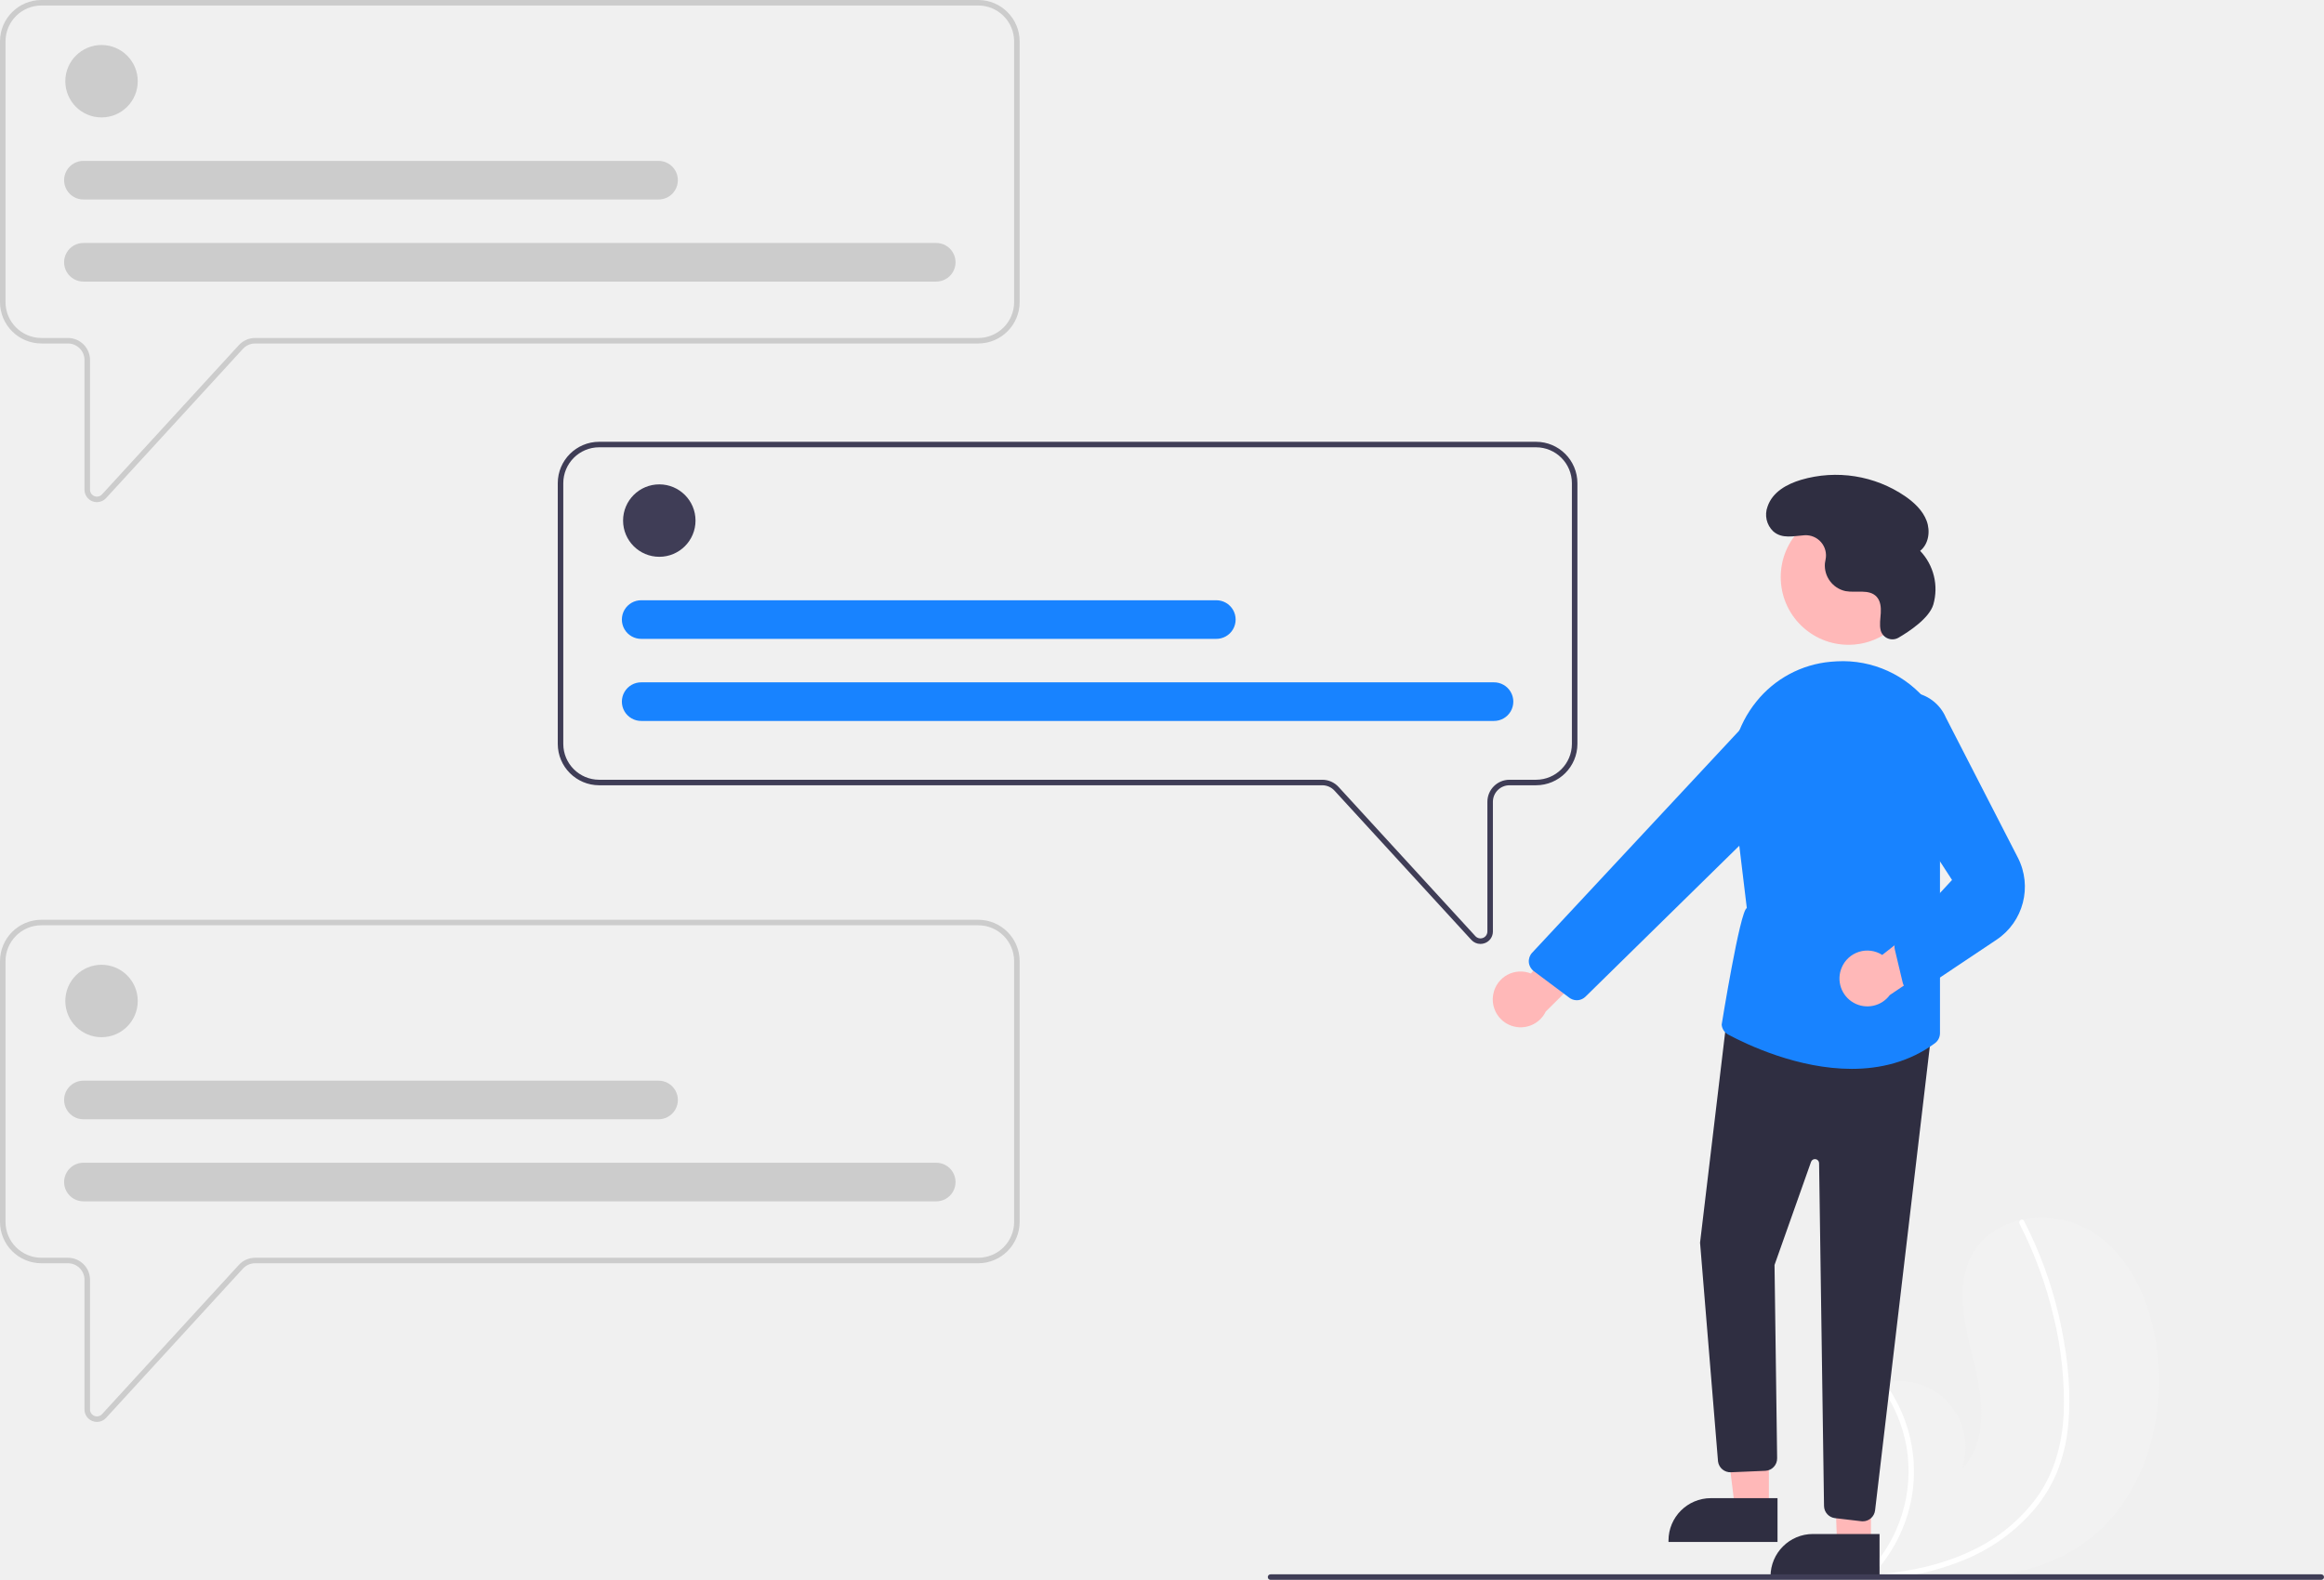
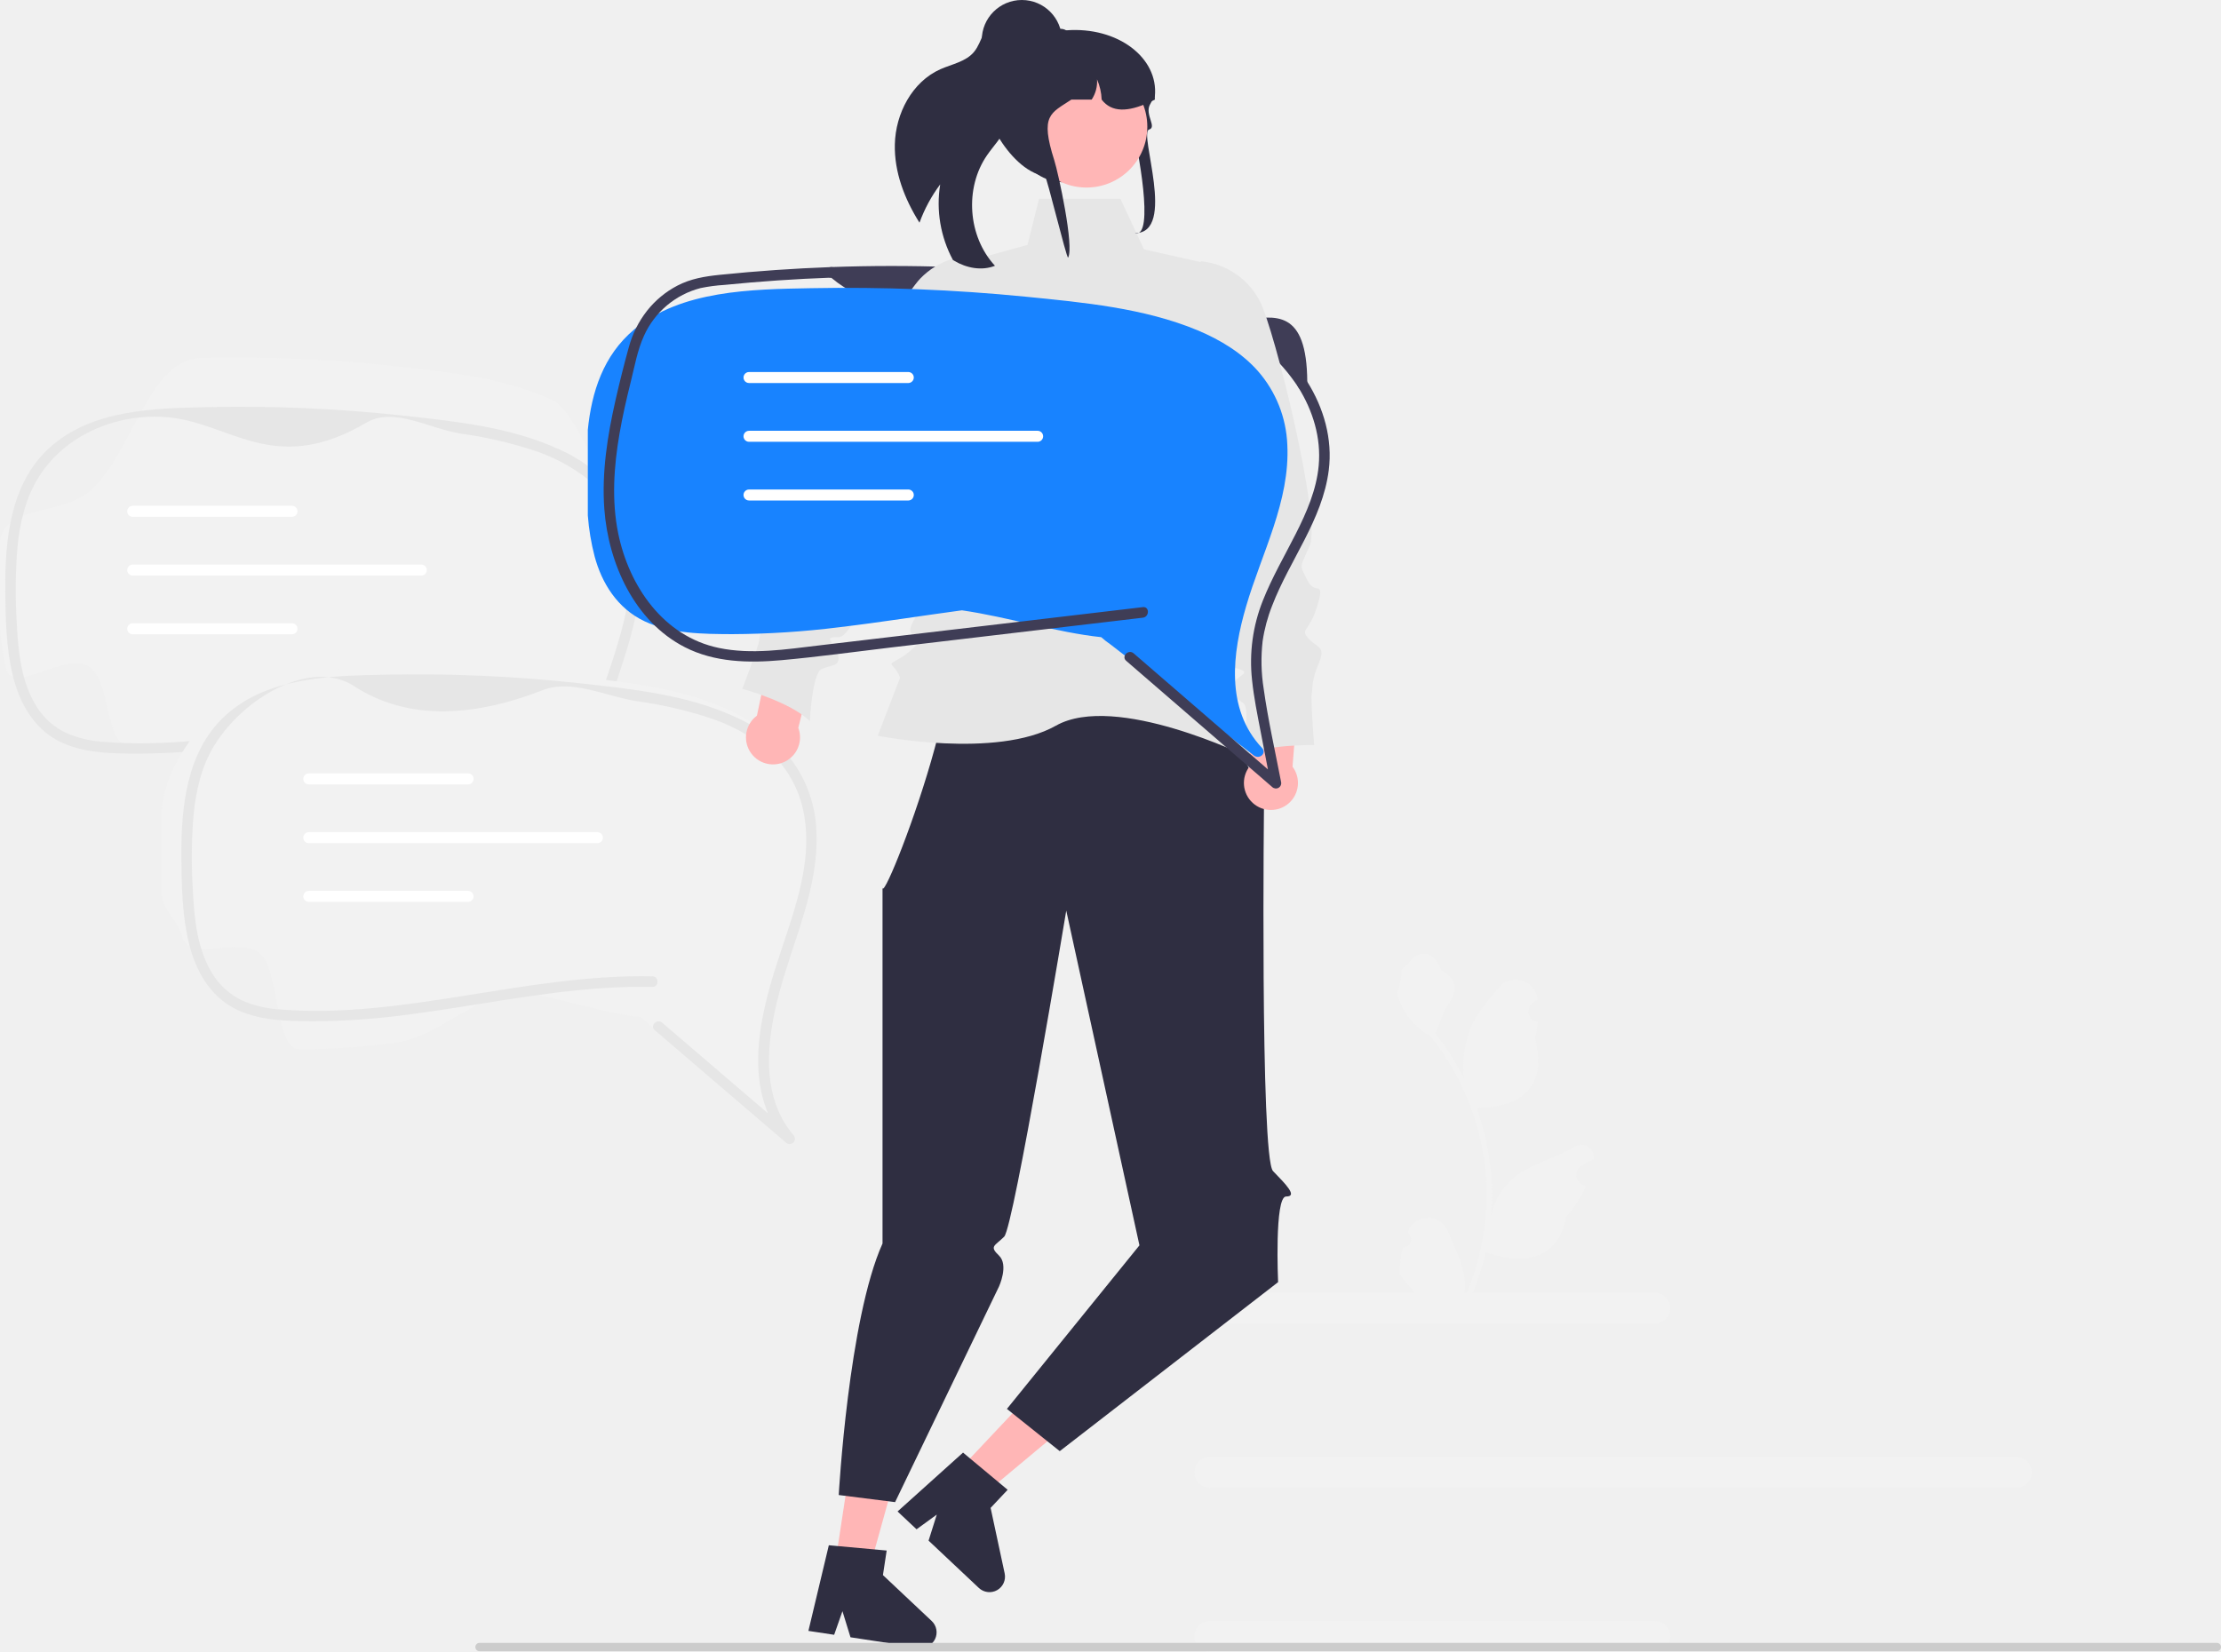
- <svg xmlns="http://www.w3.org/2000/svg" width="842.73" height="573" viewBox="0 0 842.73 573" role="img" artist="Katerina Limpitsouni" source="https://undraw.co/">
-   <path d="M934.654,722.905c-18.901,13.616-43.394,14.3-67.07,12.627-3.306-.233-6.589-.507-9.841-.802-.02-.005-.045-.003-.065-.008-.156-.015-.313-.03-.462-.039-.671-.063-1.343-.126-2.008-.189l.157.3.493.93c-.177-.311-.354-.616-.531-.927-.052-.093-.111-.186-.162-.28-6.133-10.673-12.217-21.738-13.768-33.926-1.604-12.65,2.904-26.974,14.037-33.192a22.467,22.467,0,0,1,4.61-1.931c.666-.202,1.341-.366,2.023-.512A24.081,24.081,0,0,1,890.07,696.26c9.439-9.679,7.678-25.381,4.422-38.504-3.262-13.123-7.212-27.725-.576-39.512,3.689-6.561,10.175-10.631,17.454-12.271.223-.048.446-.096.67-.138a35.144,35.144,0,0,1,25.249,4.424c13.919,8.771,21.068,25.401,23.388,41.692C964.416,678.167,956.143,707.423,934.654,722.905Z" transform="translate(-178.635 -163.5)" fill="#f2f2f2" />
-   <path d="M928.552,680.882a59.742,59.742,0,0,1-4.123,16.835,51.875,51.875,0,0,1-8.054,13.156,66.465,66.465,0,0,1-25.531,18.409,95.659,95.659,0,0,1-23.26,6.25c-3.306-.233-6.589-.507-9.841-.802-.02-.005-.045-.003-.065-.008-.156-.015-.313-.03-.462-.039-.671-.063-1.343-.126-2.008-.189l.157.3.493.93c-.177-.311-.354-.616-.531-.927-.052-.093-.111-.186-.162-.28a52.878,52.878,0,0,0,14.82-46.256,53.331,53.331,0,0,0-9.94-22.792c.666-.202,1.341-.366,2.023-.512a55.293,55.293,0,0,1,5.044,8.354,54.18,54.18,0,0,1,4.674,33.706,55.393,55.393,0,0,1-14.034,27.629c.631-.044,1.269-.096,1.893-.153,11.818-1.001,23.613-3.542,34.332-8.746A61.833,61.833,0,0,0,917.138,706.74c6.492-8.953,9.353-19.723,9.844-30.669a129.429,129.429,0,0,0-3.674-35.039,147.068,147.068,0,0,0-12.358-33.663,1.057,1.057,0,0,1,.42-1.396.899.899,0,0,1,.67-.138.783.783,0,0,1,.517.443c.676,1.319,1.339,2.638,1.977,3.973a148.738,148.738,0,0,1,11.644,34.924C928.527,656.827,929.781,669.016,928.552,680.882Z" transform="translate(-178.635 -163.5)" fill="#fff" />
-   <path d="M213.795,345.626a4.535,4.535,0,0,1-1.645-.311,4.475,4.475,0,0,1-2.87-4.196v-47.033a6.012,6.012,0,0,0-6.005-6.005h-9.631A15.026,15.026,0,0,1,178.635,273.072v-94.562A15.026,15.026,0,0,1,193.644,163.5H533.37a15.026,15.026,0,0,1,15.009,15.009v94.562a15.026,15.026,0,0,1-15.009,15.009H271.15a6.021,6.021,0,0,0-4.427,1.947l-49.622,54.133A4.476,4.476,0,0,1,213.795,345.626ZM193.644,165.5A13.024,13.024,0,0,0,180.635,178.509v94.562a13.024,13.024,0,0,0,13.009,13.009h9.631a8.014,8.014,0,0,1,8.005,8.005v47.033a2.503,2.503,0,0,0,4.347,1.691l49.622-54.133a8.026,8.026,0,0,1,5.901-2.596H533.37a13.024,13.024,0,0,0,13.009-13.009v-94.562A13.024,13.024,0,0,0,533.37,165.5Z" transform="translate(-178.635 -163.5)" fill="#ccc" />
-   <circle cx="36.816" cy="29.456" r="13.134" fill="#ccc" />
-   <path d="M518.047,265.63H208.967a7.005,7.005,0,1,1,0-14.009H518.047a7.005,7.005,0,1,1,0,14.009Z" transform="translate(-178.635 -163.5)" fill="#ccc" />
-   <path d="M417.355,235.86H208.967a7.005,7.005,0,1,1,0-14.009H417.355a7.005,7.005,0,1,1,0,14.009Z" transform="translate(-178.635 -163.5)" fill="#ccc" />
-   <path d="M213.795,679.222a4.535,4.535,0,0,1-1.645-.311,4.475,4.475,0,0,1-2.87-4.196v-47.033a6.012,6.012,0,0,0-6.005-6.005h-9.631A15.026,15.026,0,0,1,178.635,606.668v-94.562a15.026,15.026,0,0,1,15.009-15.009H533.37a15.026,15.026,0,0,1,15.009,15.009V606.668a15.026,15.026,0,0,1-15.009,15.009H271.15a6.021,6.021,0,0,0-4.427,1.947l-49.622,54.133A4.476,4.476,0,0,1,213.795,679.222Zm-20.151-180.126A13.024,13.024,0,0,0,180.635,512.105V606.668a13.024,13.024,0,0,0,13.009,13.009h9.631a8.014,8.014,0,0,1,8.005,8.005v47.033a2.503,2.503,0,0,0,4.347,1.691l49.622-54.133a8.026,8.026,0,0,1,5.901-2.596H533.37A13.024,13.024,0,0,0,546.379,606.668v-94.562a13.024,13.024,0,0,0-13.009-13.009Z" transform="translate(-178.635 -163.5)" fill="#ccc" />
-   <path d="M715.478,505.857a4.475,4.475,0,0,1-3.307-1.464l-49.622-54.133a6.02,6.02,0,0,0-4.426-1.947H395.903a15.026,15.026,0,0,1-15.009-15.009v-94.562a15.026,15.026,0,0,1,15.009-15.009H735.629a15.026,15.026,0,0,1,15.009,15.009v94.562a15.026,15.026,0,0,1-15.009,15.009h-9.631a6.012,6.012,0,0,0-6.005,6.005v47.033a4.474,4.474,0,0,1-2.87,4.196A4.526,4.526,0,0,1,715.478,505.857Zm-319.575-180.126a13.024,13.024,0,0,0-13.009,13.009v94.562a13.024,13.024,0,0,0,13.009,13.009H658.123a8.024,8.024,0,0,1,5.9,2.596l49.622,54.133a2.503,2.503,0,0,0,4.347-1.691V454.317a8.014,8.014,0,0,1,8.005-8.005h9.631a13.024,13.024,0,0,0,13.009-13.009v-94.562a13.024,13.024,0,0,0-13.009-13.009Z" transform="translate(-178.635 -163.5)" fill="#3f3d56" />
-   <circle cx="36.816" cy="363.053" r="13.134" fill="#ccc" />
-   <path d="M518.047,599.226H208.967a7.005,7.005,0,1,1,0-14.009H518.047a7.005,7.005,0,1,1,0,14.009Z" transform="translate(-178.635 -163.5)" fill="#ccc" />
-   <path d="M417.355,569.456H208.967a7.005,7.005,0,1,1,0-14.009H417.355a7.005,7.005,0,1,1,0,14.009Z" transform="translate(-178.635 -163.5)" fill="#ccc" />
-   <circle cx="239.075" cy="188.812" r="13.134" fill="#3f3d56" />
-   <path d="M720.306,424.985H411.226a7.005,7.005,0,1,1,0-14.009H720.306a7.005,7.005,0,1,1,0,14.009Z" transform="translate(-178.635 -163.5)" fill="#1883FF" />
-   <path d="M619.614,395.215H411.226a7.005,7.005,0,1,1,0-14.009H619.614a7.005,7.005,0,1,1,0,14.009Z" transform="translate(-178.635 -163.5)" fill="#1883FF" />
-   <path d="M720.171,523.859a10.056,10.056,0,0,1,13.594-7.277l23.459-26.956,4.983,17.889-23.041,22.856a10.11,10.11,0,0,1-18.995-6.511Z" transform="translate(-178.635 -163.5)" fill="#ffb8b8" />
-   <circle cx="670.29" cy="209.301" r="24.561" fill="#ffb8b8" />
-   <polygon points="641.436 547.373 629.177 547.372 623.344 500.084 641.439 500.085 641.436 547.373" fill="#ffb8b8" />
-   <path d="M823.198,722.757l-39.531-.001v-.5a15.386,15.386,0,0,1,15.386-15.386h.001l24.144.001Z" transform="translate(-178.635 -163.5)" fill="#2f2e41" />
-   <polygon points="678.436 560.373 666.177 560.372 664.479 514.214 678.439 513.085 678.436 560.373" fill="#ffb8b8" />
-   <path d="M860.198,735.757l-39.531-.001v-.5a15.386,15.386,0,0,1,15.386-15.386h.001l24.144.001Z" transform="translate(-178.635 -163.5)" fill="#2f2e41" />
-   <path d="M853.584,715.243l-9.547-1.124a4.512,4.512,0,0,1-3.974-4.404l-1.789-124.339a1.5,1.5,0,0,0-2.914-.479L822.115,622.297l.947,70.102a4.498,4.498,0,0,1-4.229,4.553l-12.464.529a4.527,4.527,0,0,1-4.744-3.925l-6.51-79.301-.004-.05,9.877-82.819,74.183,5.367L858.579,711.302a4.507,4.507,0,0,1-4.466,3.973A4.4,4.4,0,0,1,853.584,715.243Z" transform="translate(-178.635 -163.5)" fill="#2f2e41" />
-   <path d="M805.306,538.728a4.473,4.473,0,0,1-2.355-3.618s6.671-41.484,9.115-42.263l-5.349-44.363a40.909,40.909,0,0,1,8.781-30.49A39.013,39.013,0,0,1,842.53,403.511q1.121-.101,2.23-.154a39.369,39.369,0,0,1,33.134,15.082,40.12,40.12,0,0,1,7.219,36.406l-3,10.439v72.956a4.555,4.555,0,0,1-1.862,3.653c-9.341,6.855-19.897,9.279-30.156,9.279C830.686,551.173,812.34,542.493,805.306,538.728Z" transform="translate(-178.635 -163.5)" fill="#1883FF" />
-   <path d="M747.716,525.377,734.814,515.729a4.499,4.499,0,0,1-.597-6.672l76.863-82.474A15.053,15.053,0,0,1,830.601,424.507l0.0 0a14.978,14.978,0,0,1,1.925,22.976L753.563,524.985a4.472,4.472,0,0,1-5.362.709A4.621,4.621,0,0,1,747.716,525.377Z" transform="translate(-178.635 -163.5)" fill="#1883FF" />
-   <path d="M846.465,514.457A10.056,10.056,0,0,1,861.18,509.85l28.086-22.094,1.55,18.505L863.907,524.405a10.11,10.11,0,0,1-17.442-9.948Z" transform="translate(-178.635 -163.5)" fill="#ffb8b8" />
-   <path d="M871.604,523.082a4.464,4.464,0,0,1-3.023-3.249l-2.837-11.916a4.437,4.437,0,0,1,1.65-4.612l19.089-20.645-28.079-43.296a15.248,15.248,0,0,1-.462-18.626,15.242,15.242,0,0,1,26.295,2.994l26.104,50.811a23.118,23.118,0,0,1-7.721,29.795L875.944,522.158a4.461,4.461,0,0,1-2.97,1.137A4.549,4.549,0,0,1,871.604,523.082Z" transform="translate(-178.635 -163.5)" fill="#1883FF" />
-   <path d="M867.125,394.758a4.398,4.398,0,0,1-6.493-2.565l-.015-.061c-.5-2.044-.105-4.182.024-6.282s-.089-4.405-1.527-5.941c-2.681-2.863-7.414-1.312-11.271-2.019a9.511,9.511,0,0,1-7.453-10.117c.053-.437.136-.874.23-1.311a7.325,7.325,0,0,0-7.651-8.83c-3.893.244-8.091,1.446-11.329-1.421a8.351,8.351,0,0,1-2.053-8.992c1.812-5.321,6.997-8.129,12.135-9.685a44.588,44.588,0,0,1,37.826,5.999c3.263,2.274,6.314,5.136,7.719,8.856s.762,8.427-2.349,10.904a20.123,20.123,0,0,1,4.765,19.521C878.167,387.794,870.829,392.6,867.125,394.758Z" transform="translate(-178.635 -163.5)" fill="#2f2e41" />
-   <path d="M1021.365,735.5a1.003,1.003,0,0,1-1,1h-381a1,1,0,0,1,0-2h381A1.003,1.003,0,0,1,1021.365,735.5Z" transform="translate(-178.635 -163.5)" fill="#3f3d56" />
+ <svg xmlns="http://www.w3.org/2000/svg" width="630.644" height="469.151" viewBox="0 0 630.644 469.151" role="img" artist="Katerina Limpitsouni" source="https://undraw.co/">
+   <path d="M520.672,294.28c18.554,15.527,39.239,2.527,59.064,1.534,9.194-.461,18.369,1.756,27.43,3.41,8.6,1.569,17.169,3.852,25.032,7.745a52.167,52.167,0,0,1,21.083,18.384c1.037,1.621,2.602.424,2.59-1.514-.125-20.582-9.024-18.916-18.315-17.398-8.833,1.443-16.342-7.323-25.059-9.209a244.689,244.689,0,0,0-27.61-3.935q-15.076-1.497-30.227-2.031-16.988-.599-33.988.014c-1.925.068-1.934,3.069,0,3Z" transform="translate(-284.678 -215.4245)" fill="#3f3d56" />
+   <path d="M458.088,459.86a1.5,1.5,0,0,1-2.12,2.12q-18.39-15.765-36.78-31.51a.177.177,0,0,0-.05-.04,22.653,22.653,0,0,1-2.41-2.09c-11.41-1.33-23.95-5.73-35.83-7.64-10.49,1.56-20.95,3.42-31.47,4.8a208.189,208.189,0,0,1-27.66,1.98c-7.53-.04-5.351-19.344-12.181-22.904-7.1-3.7-21.339,8.274-23.159.794a72.31,72.31,0,0,1-1.75-11.65v-24.39c.97-10.62,17.879-7.344,25.909-14.754,12.05-11.12,16.141-37.206,31.561-37.516a424.938,424.938,0,0,1,55.03,2.41c14.9,1.64,30.57,3.23,44.35,9.58,5.91,2.73,11.48,18.52,15.55,23.65a35.908,35.908,0,0,1,7.51,20.88c.73,16.09-6.59,30.81-10.6,46C450.508,432.73,448.548,448.67,458.088,459.86Z" transform="translate(-284.678 -215.4245)" fill="#f2f2f2" />
+   <path d="M420.581,432.011q18.644,15.981,37.294,31.955a1.501,1.501,0,0,0,2.121-2.121c-9.539-11.182-7.579-27.122-4.102-40.279,4.015-15.191,11.335-29.906,10.602-45.992a35.853,35.853,0,0,0-7.512-20.883,42.1,42.1,0,0,0-15.546-11.648c-13.779-6.35-29.446-7.947-44.353-9.583a424.614,424.614,0,0,0-55.023-2.413c-15.425.317-33.468.599-45.517,11.722-10.973,10.13-12.472,26.06-12.366,40.125.061,8.149.218,16.518,2.155,24.471,1.821,7.476,5.77,14.757,12.872,18.456,6.831,3.558,14.947,3.613,22.47,3.65a205.776,205.776,0,0,0,27.659-1.985c18.342-2.399,36.509-6.275,54.999-7.446,4.525-.287,9.063-.414,13.597-.319,1.931.04,1.931-2.96,0-3-17.979-.376-35.772,2.712-53.462,5.523-17.11,2.72-34.6,5.283-51.967,3.907a31.574,31.574,0,0,1-11.049-2.556,19.937,19.937,0,0,1-8.25-7.283c-4.521-7.041-5.378-15.861-5.768-24.076a148.66,148.66,0,0,1,.197-21.341c.666-6.884,2.271-13.866,5.937-19.809,8.361-13.556,25.267-19.197,39.695-16.762,16.247,2.742,28.675,15.729,53.468,1.135,7.782-4.581,17.981,1.794,26.911,3.141a118.045,118.045,0,0,1,19.676,4.453,50.205,50.205,0,0,1,16.95,9.009A31.543,31.543,0,0,1,462.677,369.253c3.443,15.457-3.382,30.886-7.892,45.351-4.02,12.894-7.45,28.038-2.037,41.048a31.241,31.241,0,0,0,5.127,8.315l2.121-2.121q-18.644-15.981-37.294-31.955c-1.459-1.25-3.59.862-2.121,2.121Z" transform="translate(-284.678 -215.4245)" fill="#e6e6e6" />
+   <path d="M367.618,362.212H322.398a1.565,1.565,0,1,1,0-3.129h45.221a1.565,1.565,0,0,1,0,3.129Z" transform="translate(-284.678 -215.4245)" fill="#fff" />
+   <path d="M367.618,395.576H322.398a1.565,1.565,0,1,1,0-3.129h45.221a1.565,1.565,0,0,1,0,3.129Z" transform="translate(-284.678 -215.4245)" fill="#fff" />
+   <path d="M404.345,378.905H322.398a1.565,1.565,0,1,1,0-3.129h81.947a1.565,1.565,0,0,1,0,3.129Z" transform="translate(-284.678 -215.4245)" fill="#fff" />
+   <path d="M508.088,535.86a1.5,1.5,0,0,1-2.12,2.12q-18.39-15.765-36.78-31.51a.177.177,0,0,0-.05-.04,22.653,22.653,0,0,1-2.41-2.09c-11.41-1.33-23.95-5.73-35.83-7.64-10.49,1.56-22.95,13.42-33.47,14.8a208.189,208.189,0,0,1-27.66,1.98c-7.53-.04-5.351-24.344-12.181-27.904-7.1-3.7-19.339,3.274-21.159-4.206-.93-3.81-5.522-7.72-5.822-11.65v-24.39c.97-10.62,8.002-21.14,16.032-28.55,12.05-11.12,30.09-11.41,45.51-11.72a424.938,424.938,0,0,1,55.03,2.41c14.9,1.64,30.57,3.23,44.35,9.58a42.181,42.181,0,0,1,15.55,11.65,35.908,35.908,0,0,1,7.51,20.88c.73,16.09-6.59,30.81-10.6,46C500.508,508.73,498.548,524.67,508.088,535.86Z" transform="translate(-284.678 -215.4245)" fill="#f2f2f2" />
+   <path d="M470.581,508.011q18.644,15.981,37.294,31.955a1.501,1.501,0,0,0,2.121-2.121c-9.539-11.182-7.579-27.122-4.102-40.279,4.015-15.191,11.335-29.906,10.602-45.992a35.853,35.853,0,0,0-7.512-20.883,42.1,42.1,0,0,0-15.546-11.648c-13.779-6.35-29.446-7.947-44.353-9.583a424.614,424.614,0,0,0-55.023-2.413c-15.425.317-33.468.599-45.517,11.722-10.973,10.13-12.472,26.06-12.366,40.125.061,8.149.218,16.518,2.155,24.471,1.821,7.476,5.77,14.757,12.872,18.456,6.831,3.558,14.947,3.613,22.47,3.65a205.776,205.776,0,0,0,27.659-1.985c18.342-2.399,36.509-6.275,54.999-7.446,4.525-.287,9.063-.414,13.597-.319,1.931.04,1.931-2.96,0-3-17.979-.376-35.772,2.712-53.462,5.523-17.11,2.72-34.6,5.283-51.967,3.907a31.574,31.574,0,0,1-11.049-2.556,19.937,19.937,0,0,1-8.25-7.283c-4.521-7.041-5.378-15.861-5.768-24.076a148.66,148.66,0,0,1,.197-21.341c.666-6.884,2.271-13.866,5.937-19.809,8.361-13.556,27.424-24.732,39.695-16.762,14.02,9.106,31.951,9.5,53.468,1.135,8.417-3.272,17.981,1.794,26.911,3.141a118.045,118.045,0,0,1,19.676,4.453,50.205,50.205,0,0,1,16.95,9.009A31.543,31.543,0,0,1,512.677,445.253c3.443,15.457-3.382,30.886-7.892,45.351-4.02,12.894-7.45,28.038-2.037,41.048a31.241,31.241,0,0,0,5.127,8.315l2.121-2.121q-18.644-15.981-37.294-31.955c-1.459-1.25-3.59.862-2.121,2.121Z" transform="translate(-284.678 -215.4245)" fill="#e6e6e6" />
+   <path d="M417.618,438.212H372.398a1.565,1.565,0,1,1,0-3.129h45.221a1.565,1.565,0,0,1,0,3.129Z" transform="translate(-284.678 -215.4245)" fill="#fff" />
+   <path d="M417.618,471.576H372.398a1.565,1.565,0,1,1,0-3.129h45.221a1.565,1.565,0,0,1,0,3.129Z" transform="translate(-284.678 -215.4245)" fill="#fff" />
+   <path d="M454.345,454.905H372.398a1.565,1.565,0,1,1,0-3.129h81.947a1.565,1.565,0,0,1,0,3.129Z" transform="translate(-284.678 -215.4245)" fill="#fff" />
+   <path d="M754.579,591.337H628.206a4.372,4.372,0,1,1,0-8.745H754.579a4.372,4.372,0,0,1,0,8.745Z" transform="translate(-284.678 -215.4245)" fill="#f2f2f2" />
+   <path d="M754.579,684.576H628.206a4.372,4.372,0,1,1,0-8.745H754.579a4.372,4.372,0,0,1,0,8.745Z" transform="translate(-284.678 -215.4245)" fill="#f2f2f2" />
+   <path d="M857.215,637.987H628.206a4.372,4.372,0,1,1,0-8.745H857.215a4.372,4.372,0,0,1,0,8.745Z" transform="translate(-284.678 -215.4245)" fill="#f2f2f2" />
+   <polygon points="272.199 417.653 279.379 424.41 309.439 399.318 298.843 389.345 272.199 417.653" fill="#ffb6b6" />
+   <path d="M569.949,662.296l-3.99-18.603,4.835-5.137-2.603-2.178-8.082-6.735-1.977-1.656-18.591,16.721,5.389,5.066,5.745-4.179-2.331,7.397,14.273,13.436a4.408,4.408,0,0,0,7.332-4.133Z" transform="translate(-284.678 -215.4245)" fill="#2f2e41" />
+   <polygon points="237.201 443.782 246.948 445.264 257.428 407.535 243.043 405.349 237.201 443.782" fill="#ffb6b6" />
+   <path d="M549.237,675.824l-13.853-13.042,1.06-6.975-3.379-.313-10.477-.95-2.568-.239-5.798,24.323,7.313,1.107,2.353-6.703,2.285,7.412,19.379,2.947a4.408,4.408,0,0,0,3.685-7.566Z" transform="translate(-284.678 -215.4245)" fill="#2f2e41" />
+   <path d="M615.649,391.189l27.953,50.064s-1.166,102.965,2.549,106.784,7.078,7.244,3.715,7.213-2.278,24.327-2.278,24.327l-62,48-15-12,37.631-46.449-20.782-95.077s-14.93,89.913-17.621,92.604-4.314,2.672-1.484,5.372,0,8.808,0,8.808l-29.498,61.221-16-2.018s2.774-49.979,12.433-71.435V467.208c-.728,8.693,33.303-79.296,12.493-72.692C554.342,392.427,615.649,391.189,615.649,391.189Z" transform="translate(-284.678 -215.4245)" fill="#2f2e41" />
+   <path d="M602.826,271.88H579.717l-3.272,13.087L558.678,289.88s-8.788,58.28-1.407,62.981,2.234,19.406,2.234,19.406-18.381,19.851-16.175,22.792,6.681-1.534,1.502,3.644-8.119,4.443-6.649,5.914a9.369,9.369,0,0,1,2.069,3.265l-6.342,16.513s33.682,6.691,50.593-2.867,54.408,8.823,54.408,8.823-1.929-9.651-3.538-11.075-5.36,2.177-2.75-2.565,4.817-2.536,2.611-4.741-11.764-31.615-11.764-31.615-7.352-16.175.735-22.792,11.167-28.321,11.167-28.321l-9.695-39.361-16.177-3.636Z" transform="translate(-284.678 -215.4245)" fill="#e6e6e6" />
+   <path d="M511.351,422.146l5.55-22.246-12.266-4.944-5.031,23.729a7.675,7.675,0,1,0,11.747,3.461Z" transform="translate(-284.678 -215.4245)" fill="#ffb6b6" />
+   <path d="M565.263,288.393l-.366-.063a21.259,21.259,0,0,0-18.854,6.144c-6.283,6.464-34.329,54.535-33.32,62.569.941,7.492,1.304,5.826-2.122,9.651s-4.73-2-4.783,5.964,2.99,7.895-.244,9.843-5.373.591-4.783,5.964-.314,6.799-.505,8.677-4.835,13.929-4.835,13.929,13.668,3.67,19.18,9.166c0,0,.627-13.599,3.409-14.833s5.373-.591,4.591-4.086-4.799-5.043.122-4.921,12.523-26.049,12.523-26.049l32.869-59.969Z" transform="translate(-284.678 -215.4245)" fill="#e6e6e6" />
+   <path d="M639.439,433.166l.987-22.907,13.164-1.262-1.906,24.181a7.675,7.675,0,1,1-12.246-.013Z" transform="translate(-284.678 -215.4245)" fill="#ffb6b6" />
+   <path d="M625.678,289.615l.369.043a21.259,21.259,0,0,1,16.337,11.24c4.191,7.98,17.451,62.032,14.205,69.45-3.028,6.918-2.903,5.217-.702,9.857s5.103-.576,2.895,7.076-5.107,6.723-2.558,9.508,4.985,2.091,2.895,7.076-1.628,6.609-1.977,8.464.686,14.728.686,14.728-14.148-.357-20.992,3.349c0,0,3.256-13.218.938-15.191s-4.985-2.091-3.244-5.221,6.033-3.475,1.279-4.754-4.62-28.531-4.62-28.531L616.678,309.88Z" transform="translate(-284.678 -215.4245)" fill="#e6e6e6" />
+   <path d="M538.765,256.44c-.183,7.888,2.764,15.525,6.999,22.234a42.179,42.179,0,0,1,5.879-10.878,33.864,33.864,0,0,0,3.604,21.446,4.54,4.54,0,0,0,.386.247c3.452,2.076,7.828,2.917,11.562,1.418-7.715-8.317-8.697-22.096-2.229-31.424,1.831-2.647,4.2-4.988,5.334-8,1.791-4.806.069-10.098-1.017-15.109-1.016-4.664-1.193-10.214,1.936-13.632a3.288,3.288,0,0,0-3.013-1.387c-1.929.273-3.333,1.949-4.228,3.676-.894,1.727-1.484,3.641-2.731,5.133-2.308,2.792-6.239,3.452-9.551,4.923C543.675,238.659,538.958,247.663,538.765,256.44Z" transform="translate(-284.678 -215.4245)" fill="#2f2e41" />
+   <path d="M606.291,251.93c-.458-1.604,2.701,8.203,1.177,8.38-6.944.797-16.477,4.944-21.314,6.879-.218-.025-.436-.051-.647-.082-.519-.057-1.025-.139-1.525-.234-11.262-2.131-15.593-19.431-15.593-19.589,0-.778,1.867-22.138,4.807-22.455a21.674,21.674,0,0,1,2.325-.126h7.297a33.91,33.91,0,0,1,4.58-.664h.013c14.689-1.119,26.272,7.834,25.189,18.729-.006.013-.019.025-.026.038-.314.468-.589.911-.833,1.334-.237.398-.436.778-.609,1.138-1.339,2.782,2.103,6.283-.179,6.936-3.035.869,7.983,29.434-4.031,29.434C612.767,283.309,607.556,256.356,606.291,251.93Z" transform="translate(-284.678 -215.4245)" fill="#2f2e41" />
+   <circle cx="308.5" cy="35.99" r="17.276" fill="#ffb6b6" />
+   <path d="M612.601,243.71c-.288.152-.57.291-.858.43-.301.145-.602.291-.903.424-5.785,2.624-10.493,2.915-13.351-.854a15.972,15.972,0,0,0-1.313-5.754,9.248,9.248,0,0,1-1.525,5.754H588.898c-5.926,3.933-8.969,4.344-4.856,17.255,1.147,3.598,5.706,24.533,3.913,27.638-.519-.057-6.039-22.988-6.539-23.083-11.262-2.131-18.418-20.685-17.502-21.735a19.344,19.344,0,0,1,2.005-8.606,19.794,19.794,0,0,1,7.521-8.182,34.88,34.88,0,0,1,6.009-2.257c.051-.013.096-.025.147-.038.634-.171,1.281-.329,1.928-.462a35.469,35.469,0,0,1,4.049-.613c.096-.006.192-.013.282-.013a3.051,3.051,0,0,1,1.544.424c.006,0,.006.006.013.006a2.907,2.907,0,0,1,.858.765,2.94,2.94,0,0,1,.628,1.827h6.406q.356,0,.711.019a17.177,17.177,0,0,1,16.56,16.149C612.594,243.109,612.601,243.406,612.601,243.71Z" transform="translate(-284.678 -215.4245)" fill="#2f2e41" />
+   <circle cx="290.15" cy="11.381" r="11.381" fill="#2f2e41" />
+   <path d="M682.973,569.718a2.269,2.269,0,0,0,1.645-3.933l-.155-.618q.031-.074.062-.148a6.094,6.094,0,0,1,11.241.042c1.839,4.428,4.179,8.864,4.756,13.546a18.029,18.029,0,0,1-.316,6.2,72.281,72.281,0,0,0,6.575-30.021,69.766,69.766,0,0,0-.433-7.783q-.358-3.178-.995-6.31A73.119,73.119,0,0,0,690.852,509.703a19.459,19.459,0,0,1-8.093-8.397,14.843,14.843,0,0,1-1.35-4.056c.394.052,1.486-5.949,1.188-6.317.549-.833,1.532-1.247,2.131-2.06,2.982-4.043,7.091-3.337,9.236,2.157,4.582,2.313,4.627,6.148,1.815,9.837-1.789,2.347-2.035,5.522-3.604,8.035.162.207.329.407.491.614a73.592,73.592,0,0,1,7.681,12.169,30.592,30.592,0,0,1,1.826-14.21c1.748-4.217,5.025-7.769,7.91-11.415a6.279,6.279,0,0,1,11.184,3.083q.009.081.017.161-.643.363-1.259.77a3.078,3.078,0,0,0,1.241,5.602l.063.01a30.628,30.628,0,0,1-.807,4.579c3.702,14.316-4.29,19.53-15.701,19.764-.252.129-.497.258-.749.381a75.115,75.115,0,0,1,4.043,19.028,71.245,71.245,0,0,1-.052,11.503l.019-.136a18.826,18.826,0,0,1,6.427-10.87c4.946-4.063,11.933-5.559,17.268-8.824a3.533,3.533,0,0,1,5.411,3.437l-.022.143a20.675,20.675,0,0,0-2.319,1.117q-.643.363-1.259.77a3.078,3.078,0,0,0,1.241,5.602l.063.01c.045.006.084.013.129.019a30.655,30.655,0,0,1-5.639,8.829c-2.315,12.497-12.256,13.683-22.89,10.044h-.006a75.092,75.092,0,0,1-5.044,14.726H683.424c-.065-.2-.123-.407-.181-.607a20.475,20.475,0,0,0,4.986-.297c-1.337-1.641-2.674-3.294-4.011-4.935a1.119,1.119,0,0,1-.084-.097c-.678-.84-1.363-1.673-2.041-2.512l-0-.001a29.99,29.99,0,0,1,.879-7.64Z" transform="translate(-284.678 -215.4245)" fill="#f2f2f2" />
+   <path d="M419.652,683.216a1.186,1.186,0,0,0,1.19,1.19h493.29a1.19,1.19,0,0,0,0-2.38H420.842A1.187,1.187,0,0,0,419.652,683.216Z" transform="translate(-284.678 -215.4245)" fill="#ccc" />
+   <path d="M643.029,427.864c1.391,1.468-.718,3.375-2.34,2.117Q620.386,414.241,600.084,398.521a.194.194,0,0,0-.055-.04,24.483,24.483,0,0,1-2.661-2.087c-12.596-1.328-26.441-5.721-39.556-7.628-11.581,1.558-23.128,3.415-34.742,4.792a253.736,253.736,0,0,1-30.536,1.977c-8.313-.04-17.266-.09-24.807-3.644-7.838-3.694-12.199-10.963-14.208-18.431a65.796,65.796,0,0,1-1.932-11.631V337.478c1.071-10.603,4.339-21.106,13.204-28.505,13.303-11.102,33.219-11.392,50.242-11.701a518.366,518.366,0,0,1,60.752,2.406c16.449,1.637,33.749,3.225,48.962,9.565,6.525,2.726,12.674,6.51,17.167,11.631a33.802,33.802,0,0,1,8.291,20.847c.806,16.064-7.275,30.761-11.702,45.927C634.661,400.778,632.497,416.692,643.029,427.864Z" transform="translate(-284.678 -215.4245)" fill="#1883FF" />
+   <path d="M542.618,324.212H497.398a1.565,1.565,0,1,1,0-3.129h45.221a1.565,1.565,0,0,1,0,3.129Z" transform="translate(-284.678 -215.4245)" fill="#fff" />
+   <path d="M542.618,357.576H497.398a1.565,1.565,0,1,1,0-3.129h45.221a1.565,1.565,0,0,1,0,3.129Z" transform="translate(-284.678 -215.4245)" fill="#fff" />
+   <path d="M579.345,340.905H497.398a1.565,1.565,0,1,1,0-3.129h81.947a1.565,1.565,0,0,1,0,3.129Z" transform="translate(-284.678 -215.4245)" fill="#fff" />
+   <path d="M653.28,325.354c4.192,6.688,6.562,14.386,5.837,22.32-.626,6.846-3.435,13.285-6.505,19.353-3.182,6.288-6.744,12.394-9.346,18.959a47.058,47.058,0,0,0-3.074,22.563c.514,4.973,1.518,9.878,2.463,14.782l2.886,14.97,2.507-1.459L606.57,400.983c-1.454-1.257-3.585.856-2.121,2.121l41.478,35.858a1.513,1.513,0,0,0,2.507-1.459c-1.695-8.796-3.698-17.596-4.94-26.469a49.833,49.833,0,0,1-.298-13.527,45.124,45.124,0,0,1,2.688-10.017c4.975-12.999,14.293-24.371,16.089-38.504,1.125-8.855-1.406-17.655-6.101-25.146-1.023-1.632-3.62-.128-2.59,1.514Z" transform="translate(-284.678 -215.4245)" fill="#3f3d56" />
+   <path d="M609.192,387.859l-61.342,7.257-30.671,3.628c-9.344,1.105-19.082,2.657-28.418.701-15.719-3.293-25.478-17.536-28.549-32.546-1.901-9.292-1.228-19.013.371-28.296.852-4.949,1.977-9.846,3.193-14.717,1.083-4.341,1.892-9.015,3.764-13.101a24.262,24.262,0,0,1,16.099-13.551,47.922,47.922,0,0,1,6.683-.885q3.784-.38,7.574-.699,7.58-.639,15.177-1.034,3.798-.198,7.599-.335c1.925-.07,1.934-3.071,0-3q-15.817.579-31.571,2.193c-4.279.441-8.235,1.078-12.098,3.082a26.745,26.745,0,0,0-8.602,7.134,28.95,28.95,0,0,0-5.157,10.292c-1.38,4.971-2.633,9.991-3.776,15.022-2.304,10.14-3.96,20.592-3.191,31.017,1.138,15.419,8.52,31.87,22.846,39.21,8.46,4.335,18.114,4.529,27.384,3.701,10.338-.923,20.647-2.367,30.954-3.587l63.816-7.55,7.915-.936c1.894-.224,1.917-3.227,0-3Z" transform="translate(-284.678 -215.4245)" fill="#3f3d56" />
</svg>
